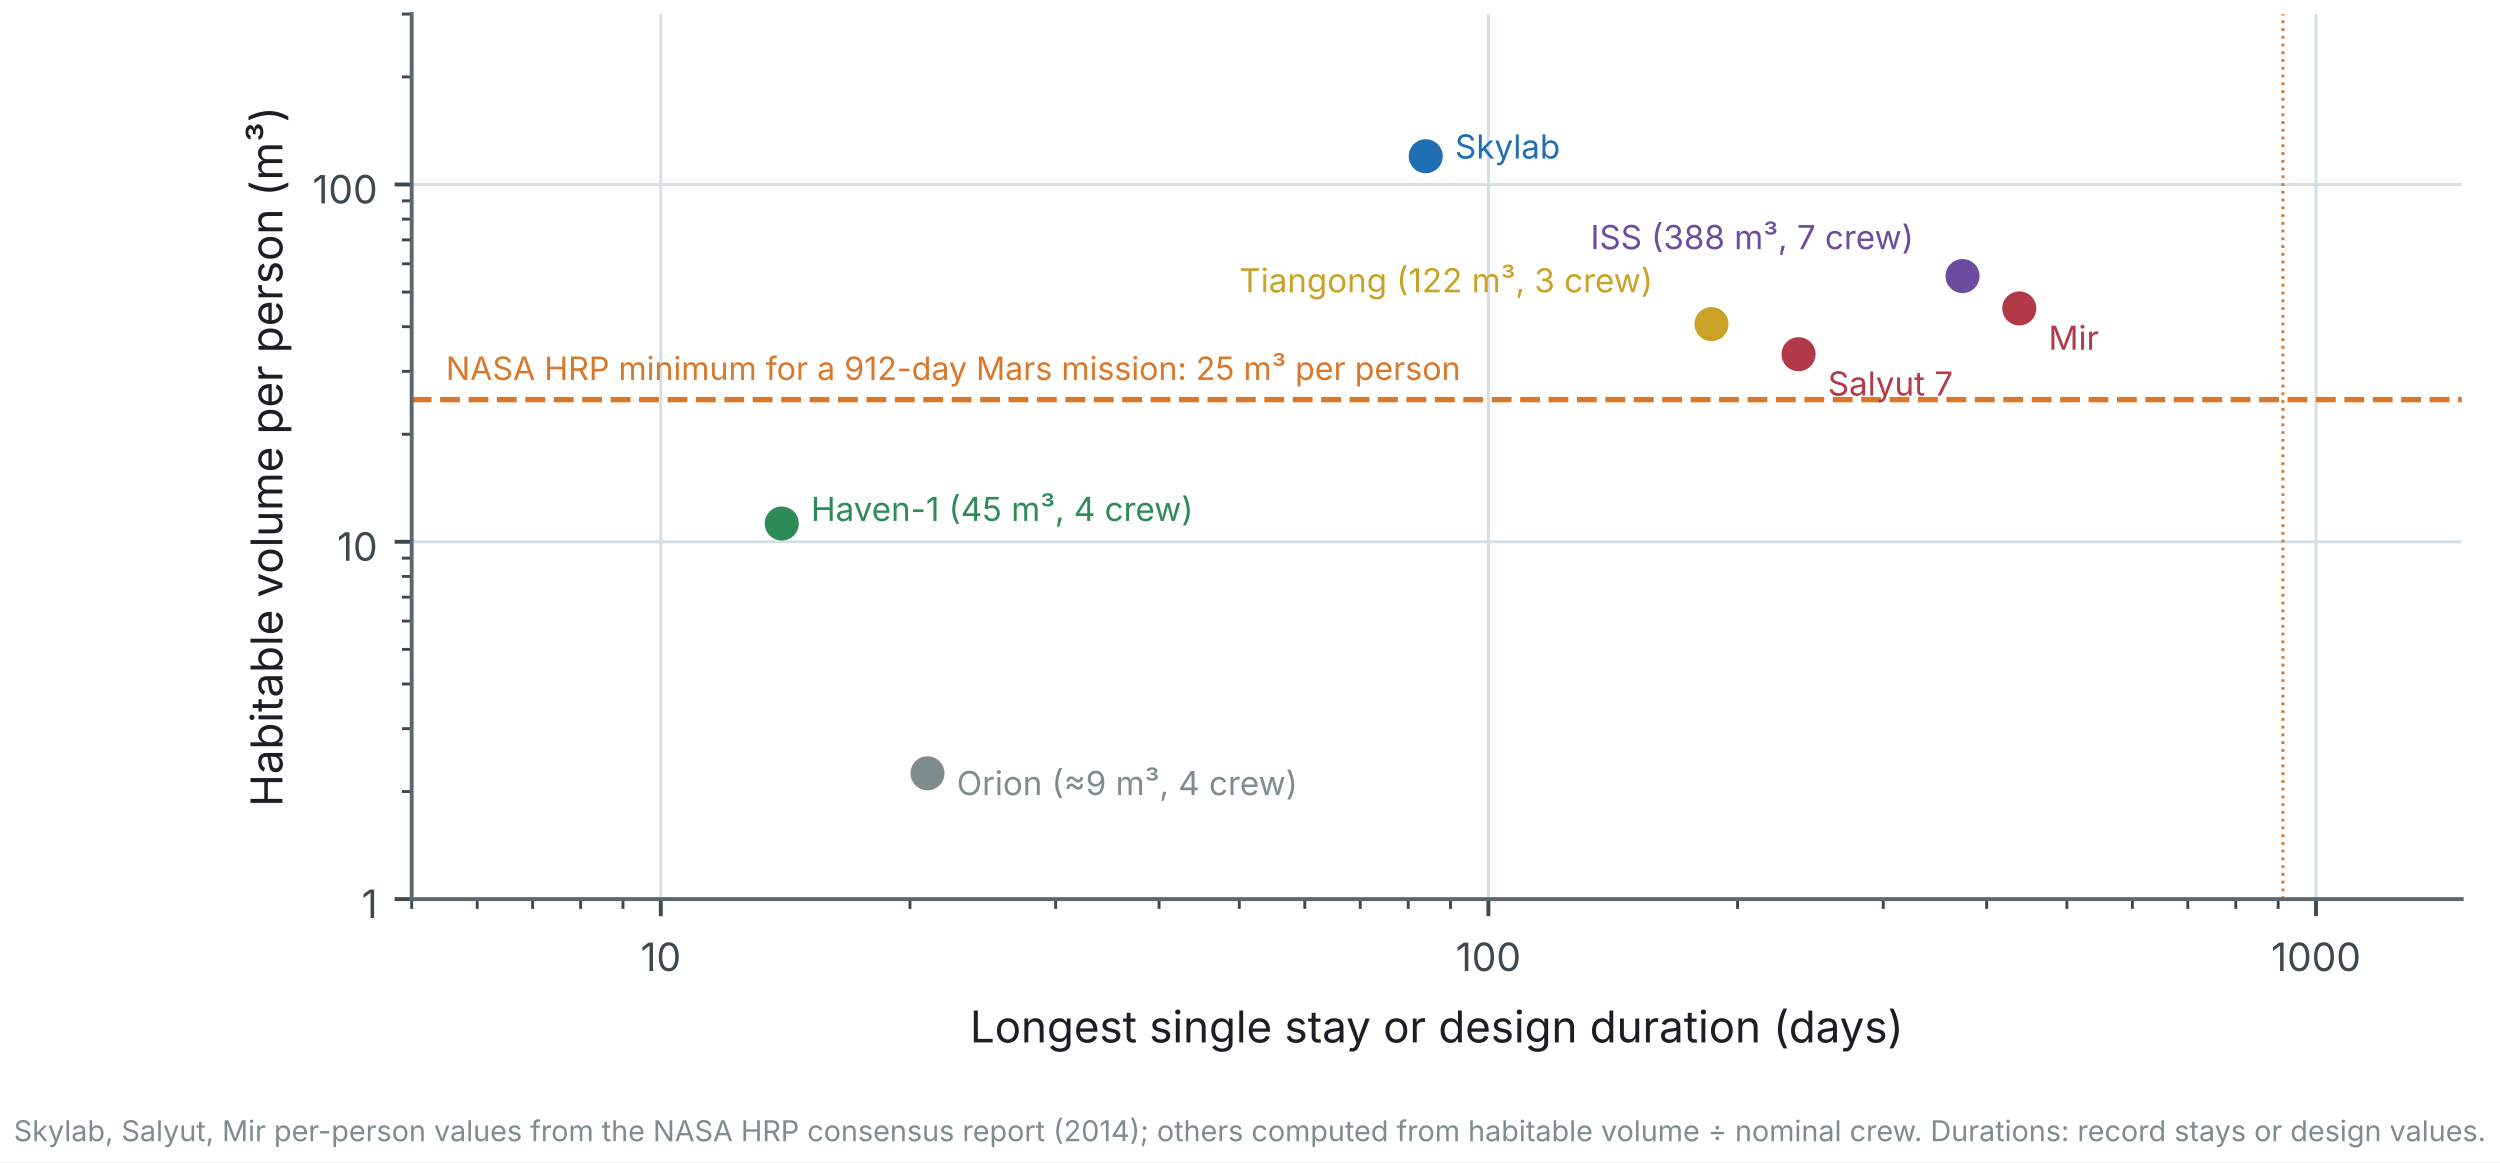
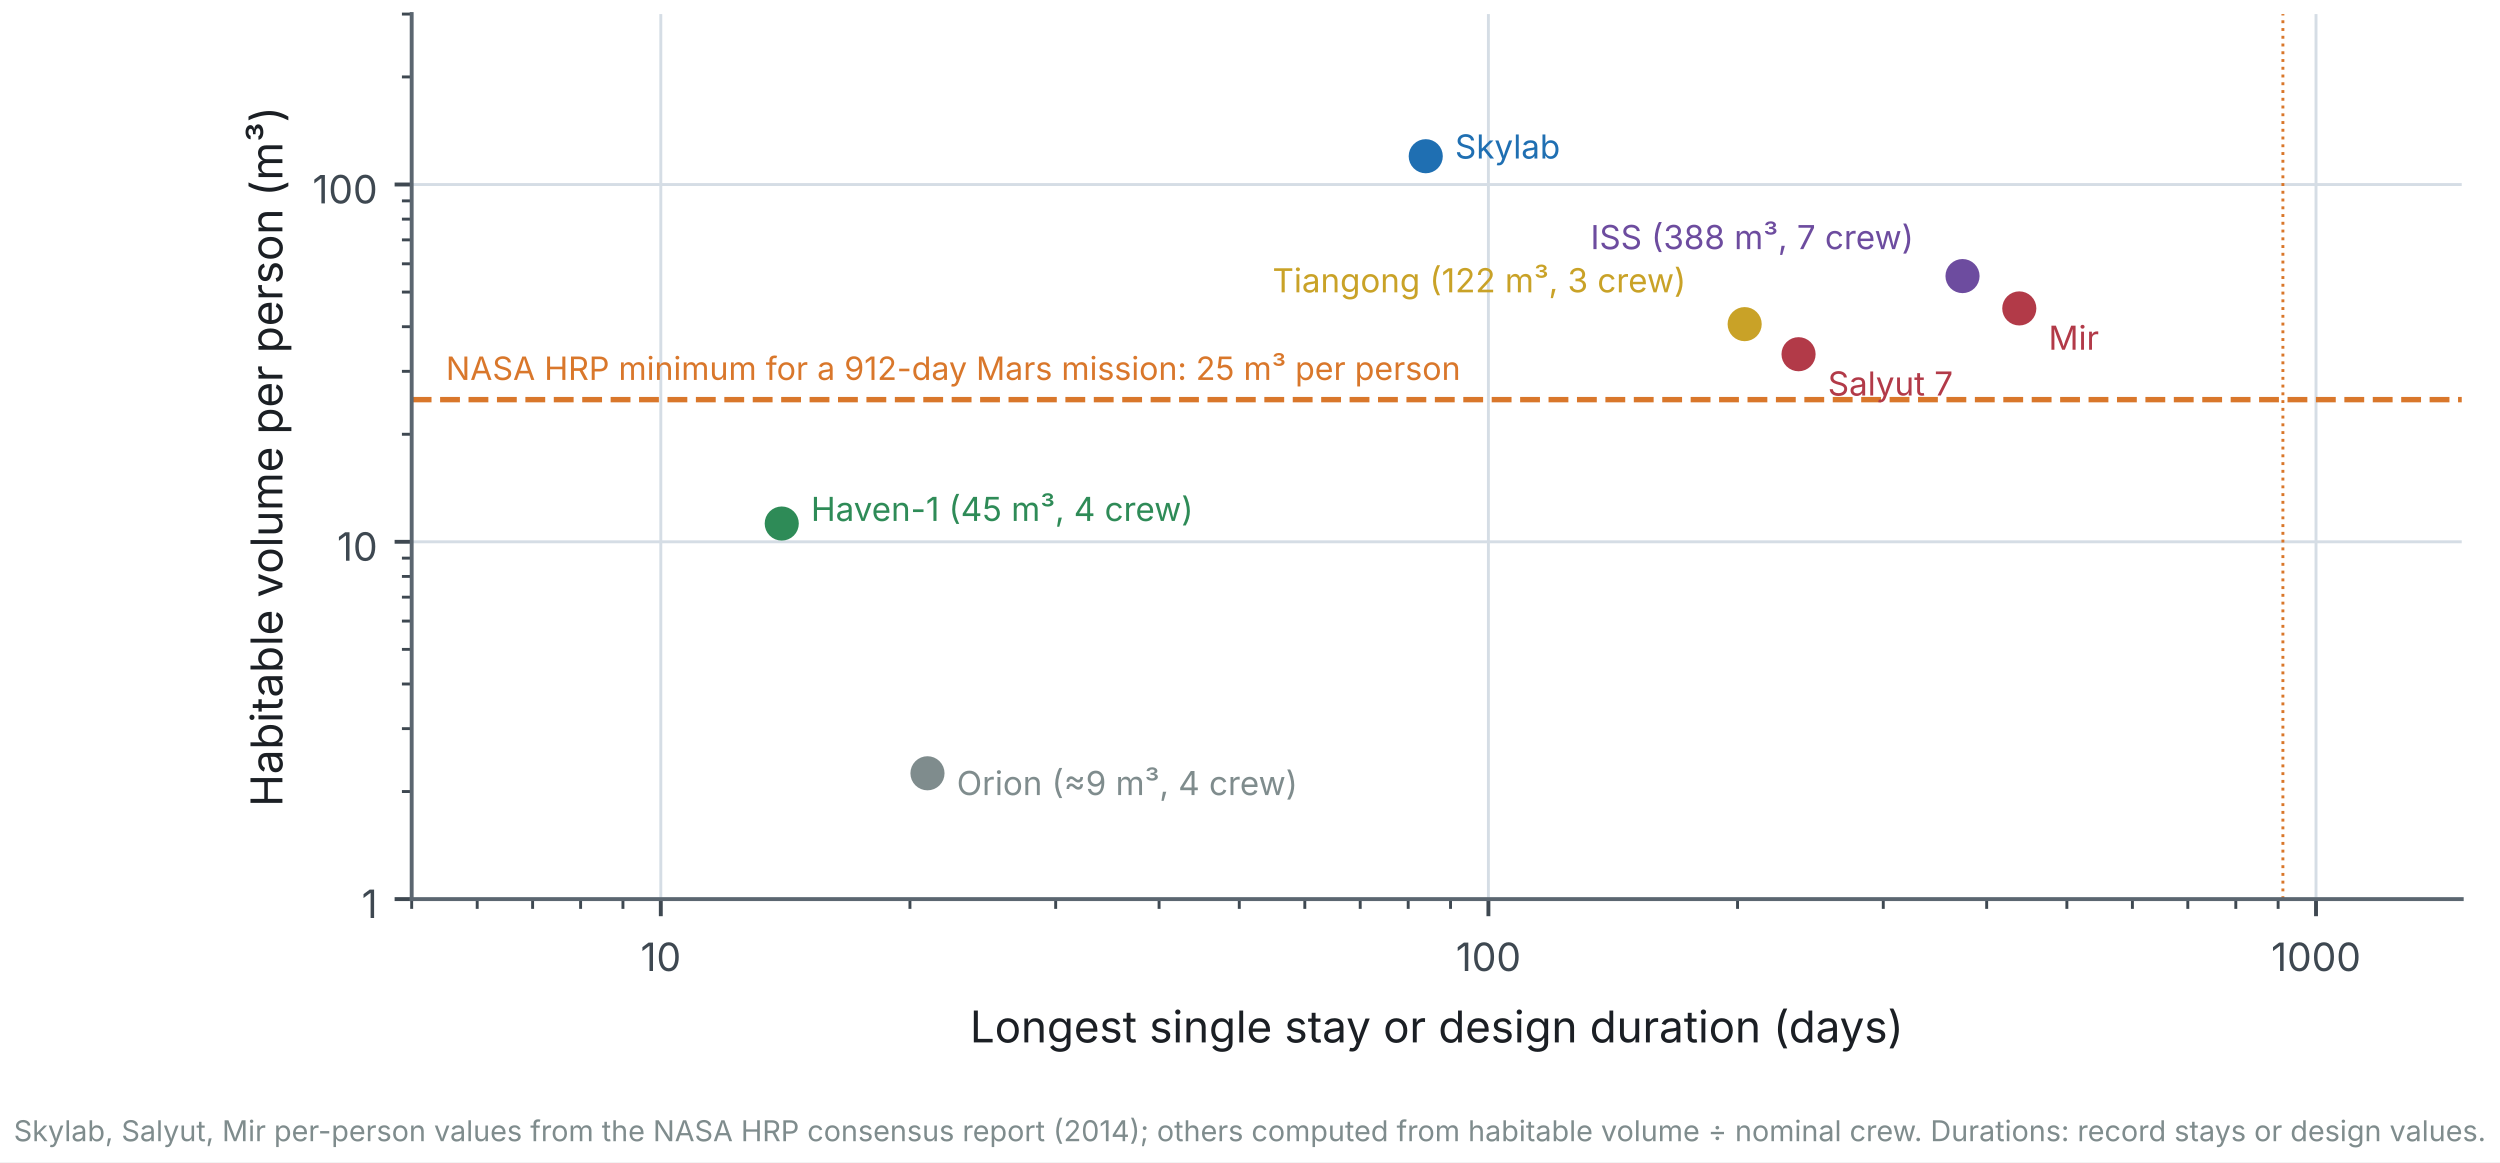
<svg xmlns="http://www.w3.org/2000/svg" xmlns:xlink="http://www.w3.org/1999/xlink" width="512.813pt" height="238.392pt" viewBox="0 0 512.813 238.392" version="1.1">
  <defs>
    <style type="text/css">*{stroke-linejoin: round; stroke-linecap: butt}</style>
  </defs>
  <g id="figure_1">
    <g id="patch_1">
      <path d="M 0 238.392  L 512.813 238.392  L 512.813 0  L 0 0  z " style="fill: #ffffff" />
    </g>
    <g id="axes_1">
      <g id="patch_2">
        <path d="M 84.445 184.431  L 504.965 184.431  L 504.965 2.88  L 84.445 2.88  z " style="fill: #ffffff" />
      </g>
      <g id="matplotlib.axis_1">
        <g id="xtick_1">
          <g id="line2d_1">
-             <path d="M 135.548 184.431  L 135.548 2.88  " clip-path="url(#pe29f8febe0)" style="fill: none; stroke: #d5dde5; stroke-width: 0.6; stroke-linecap: square" />
+             <path d="M 135.548 184.431  L 135.548 2.88  " clip-path="url(#pca7bf97d17)" style="fill: none; stroke: #d5dde5; stroke-width: 0.6; stroke-linecap: square" />
          </g>
          <g id="line2d_2">
            <defs>
-               <path id="m1b1a8a2b10" d="M 0 0  L 0 3.5  " style="stroke: #3e4851; stroke-width: 0.8" />
+               <path id="m262563d5c4" d="M 0 0  L 0 3.5  " style="stroke: #3e4851; stroke-width: 0.8" />
            </defs>
            <g>
-               <use xlink:href="#m1b1a8a2b10" x="135.548" y="184.431" style="fill: #3e4851; stroke: #3e4851; stroke-width: 0.8" />
+               <use xlink:href="#m262563d5c4" x="135.548" y="184.431" style="fill: #3e4851; stroke: #3e4851; stroke-width: 0.8" />
            </g>
          </g>
          <g id="text_1">
            <text style="font-size: 8px; font-family: 'Inter'; text-anchor: middle; fill: #3e4851" x="135.548" y="199.181" transform="rotate(-0 135.5484 199.1807)">10</text>
          </g>
        </g>
        <g id="xtick_2">
          <g id="line2d_3">
-             <path d="M 305.31 184.431  L 305.31 2.88  " clip-path="url(#pe29f8febe0)" style="fill: none; stroke: #d5dde5; stroke-width: 0.6; stroke-linecap: square" />
+             <path d="M 305.31 184.431  L 305.31 2.88  " clip-path="url(#pca7bf97d17)" style="fill: none; stroke: #d5dde5; stroke-width: 0.6; stroke-linecap: square" />
          </g>
          <g id="line2d_4">
            <g>
-               <use xlink:href="#m1b1a8a2b10" x="305.31" y="184.431" style="fill: #3e4851; stroke: #3e4851; stroke-width: 0.8" />
+               <use xlink:href="#m262563d5c4" x="305.31" y="184.431" style="fill: #3e4851; stroke: #3e4851; stroke-width: 0.8" />
            </g>
          </g>
          <g id="text_2">
            <text style="font-size: 8px; font-family: 'Inter'; text-anchor: middle; fill: #3e4851" x="305.31" y="199.181" transform="rotate(-0 305.3101 199.1807)">100</text>
          </g>
        </g>
        <g id="xtick_3">
          <g id="line2d_5">
-             <path d="M 475.072 184.431  L 475.072 2.88  " clip-path="url(#pe29f8febe0)" style="fill: none; stroke: #d5dde5; stroke-width: 0.6; stroke-linecap: square" />
+             <path d="M 475.072 184.431  L 475.072 2.88  " clip-path="url(#pca7bf97d17)" style="fill: none; stroke: #d5dde5; stroke-width: 0.6; stroke-linecap: square" />
          </g>
          <g id="line2d_6">
            <g>
-               <use xlink:href="#m1b1a8a2b10" x="475.072" y="184.431" style="fill: #3e4851; stroke: #3e4851; stroke-width: 0.8" />
+               <use xlink:href="#m262563d5c4" x="475.072" y="184.431" style="fill: #3e4851; stroke: #3e4851; stroke-width: 0.8" />
            </g>
          </g>
          <g id="text_3">
            <text style="font-size: 8px; font-family: 'Inter'; text-anchor: middle; fill: #3e4851" x="475.072" y="199.181" transform="rotate(-0 475.0718 199.1807)">1000</text>
          </g>
        </g>
        <g id="xtick_4">
          <g id="line2d_7">
            <defs>
-               <path id="m8bbddb474f" d="M 0 0  L 0 2  " style="stroke: #3e4851; stroke-width: 0.6" />
+               <path id="m48b4e00d5a" d="M 0 0  L 0 2  " style="stroke: #3e4851; stroke-width: 0.6" />
            </defs>
            <g>
-               <use xlink:href="#m8bbddb474f" x="84.445" y="184.431" style="fill: #3e4851; stroke: #3e4851; stroke-width: 0.6" />
+               <use xlink:href="#m48b4e00d5a" x="84.445" y="184.431" style="fill: #3e4851; stroke: #3e4851; stroke-width: 0.6" />
            </g>
          </g>
        </g>
        <g id="xtick_5">
          <g id="line2d_8">
            <g>
-               <use xlink:href="#m8bbddb474f" x="97.887" y="184.431" style="fill: #3e4851; stroke: #3e4851; stroke-width: 0.6" />
+               <use xlink:href="#m48b4e00d5a" x="97.887" y="184.431" style="fill: #3e4851; stroke: #3e4851; stroke-width: 0.6" />
            </g>
          </g>
        </g>
        <g id="xtick_6">
          <g id="line2d_9">
            <g>
-               <use xlink:href="#m8bbddb474f" x="109.252" y="184.431" style="fill: #3e4851; stroke: #3e4851; stroke-width: 0.6" />
+               <use xlink:href="#m48b4e00d5a" x="109.252" y="184.431" style="fill: #3e4851; stroke: #3e4851; stroke-width: 0.6" />
            </g>
          </g>
        </g>
        <g id="xtick_7">
          <g id="line2d_10">
            <g>
-               <use xlink:href="#m8bbddb474f" x="119.097" y="184.431" style="fill: #3e4851; stroke: #3e4851; stroke-width: 0.6" />
+               <use xlink:href="#m48b4e00d5a" x="119.097" y="184.431" style="fill: #3e4851; stroke: #3e4851; stroke-width: 0.6" />
            </g>
          </g>
        </g>
        <g id="xtick_8">
          <g id="line2d_11">
            <g>
-               <use xlink:href="#m8bbddb474f" x="127.781" y="184.431" style="fill: #3e4851; stroke: #3e4851; stroke-width: 0.6" />
+               <use xlink:href="#m48b4e00d5a" x="127.781" y="184.431" style="fill: #3e4851; stroke: #3e4851; stroke-width: 0.6" />
            </g>
          </g>
        </g>
        <g id="xtick_9">
          <g id="line2d_12">
            <g>
-               <use xlink:href="#m8bbddb474f" x="186.652" y="184.431" style="fill: #3e4851; stroke: #3e4851; stroke-width: 0.6" />
+               <use xlink:href="#m48b4e00d5a" x="186.652" y="184.431" style="fill: #3e4851; stroke: #3e4851; stroke-width: 0.6" />
            </g>
          </g>
        </g>
        <g id="xtick_10">
          <g id="line2d_13">
            <g>
-               <use xlink:href="#m8bbddb474f" x="216.545" y="184.431" style="fill: #3e4851; stroke: #3e4851; stroke-width: 0.6" />
+               <use xlink:href="#m48b4e00d5a" x="216.545" y="184.431" style="fill: #3e4851; stroke: #3e4851; stroke-width: 0.6" />
            </g>
          </g>
        </g>
        <g id="xtick_11">
          <g id="line2d_14">
            <g>
-               <use xlink:href="#m8bbddb474f" x="237.755" y="184.431" style="fill: #3e4851; stroke: #3e4851; stroke-width: 0.6" />
+               <use xlink:href="#m48b4e00d5a" x="237.755" y="184.431" style="fill: #3e4851; stroke: #3e4851; stroke-width: 0.6" />
            </g>
          </g>
        </g>
        <g id="xtick_12">
          <g id="line2d_15">
            <g>
-               <use xlink:href="#m8bbddb474f" x="254.207" y="184.431" style="fill: #3e4851; stroke: #3e4851; stroke-width: 0.6" />
+               <use xlink:href="#m48b4e00d5a" x="254.207" y="184.431" style="fill: #3e4851; stroke: #3e4851; stroke-width: 0.6" />
            </g>
          </g>
        </g>
        <g id="xtick_13">
          <g id="line2d_16">
            <g>
-               <use xlink:href="#m8bbddb474f" x="267.649" y="184.431" style="fill: #3e4851; stroke: #3e4851; stroke-width: 0.6" />
+               <use xlink:href="#m48b4e00d5a" x="267.649" y="184.431" style="fill: #3e4851; stroke: #3e4851; stroke-width: 0.6" />
            </g>
          </g>
        </g>
        <g id="xtick_14">
          <g id="line2d_17">
            <g>
-               <use xlink:href="#m8bbddb474f" x="279.014" y="184.431" style="fill: #3e4851; stroke: #3e4851; stroke-width: 0.6" />
+               <use xlink:href="#m48b4e00d5a" x="279.014" y="184.431" style="fill: #3e4851; stroke: #3e4851; stroke-width: 0.6" />
            </g>
          </g>
        </g>
        <g id="xtick_15">
          <g id="line2d_18">
            <g>
-               <use xlink:href="#m8bbddb474f" x="288.858" y="184.431" style="fill: #3e4851; stroke: #3e4851; stroke-width: 0.6" />
+               <use xlink:href="#m48b4e00d5a" x="288.858" y="184.431" style="fill: #3e4851; stroke: #3e4851; stroke-width: 0.6" />
            </g>
          </g>
        </g>
        <g id="xtick_16">
          <g id="line2d_19">
            <g>
-               <use xlink:href="#m8bbddb474f" x="297.542" y="184.431" style="fill: #3e4851; stroke: #3e4851; stroke-width: 0.6" />
+               <use xlink:href="#m48b4e00d5a" x="297.542" y="184.431" style="fill: #3e4851; stroke: #3e4851; stroke-width: 0.6" />
            </g>
          </g>
        </g>
        <g id="xtick_17">
          <g id="line2d_20">
            <g>
-               <use xlink:href="#m8bbddb474f" x="356.413" y="184.431" style="fill: #3e4851; stroke: #3e4851; stroke-width: 0.6" />
+               <use xlink:href="#m48b4e00d5a" x="356.413" y="184.431" style="fill: #3e4851; stroke: #3e4851; stroke-width: 0.6" />
            </g>
          </g>
        </g>
        <g id="xtick_18">
          <g id="line2d_21">
            <g>
-               <use xlink:href="#m8bbddb474f" x="386.307" y="184.431" style="fill: #3e4851; stroke: #3e4851; stroke-width: 0.6" />
+               <use xlink:href="#m48b4e00d5a" x="386.307" y="184.431" style="fill: #3e4851; stroke: #3e4851; stroke-width: 0.6" />
            </g>
          </g>
        </g>
        <g id="xtick_19">
          <g id="line2d_22">
            <g>
-               <use xlink:href="#m8bbddb474f" x="407.517" y="184.431" style="fill: #3e4851; stroke: #3e4851; stroke-width: 0.6" />
+               <use xlink:href="#m48b4e00d5a" x="407.517" y="184.431" style="fill: #3e4851; stroke: #3e4851; stroke-width: 0.6" />
            </g>
          </g>
        </g>
        <g id="xtick_20">
          <g id="line2d_23">
            <g>
-               <use xlink:href="#m8bbddb474f" x="423.968" y="184.431" style="fill: #3e4851; stroke: #3e4851; stroke-width: 0.6" />
+               <use xlink:href="#m48b4e00d5a" x="423.968" y="184.431" style="fill: #3e4851; stroke: #3e4851; stroke-width: 0.6" />
            </g>
          </g>
        </g>
        <g id="xtick_21">
          <g id="line2d_24">
            <g>
-               <use xlink:href="#m8bbddb474f" x="437.41" y="184.431" style="fill: #3e4851; stroke: #3e4851; stroke-width: 0.6" />
+               <use xlink:href="#m48b4e00d5a" x="437.41" y="184.431" style="fill: #3e4851; stroke: #3e4851; stroke-width: 0.6" />
            </g>
          </g>
        </g>
        <g id="xtick_22">
          <g id="line2d_25">
            <g>
-               <use xlink:href="#m8bbddb474f" x="448.775" y="184.431" style="fill: #3e4851; stroke: #3e4851; stroke-width: 0.6" />
+               <use xlink:href="#m48b4e00d5a" x="448.775" y="184.431" style="fill: #3e4851; stroke: #3e4851; stroke-width: 0.6" />
            </g>
          </g>
        </g>
        <g id="xtick_23">
          <g id="line2d_26">
            <g>
-               <use xlink:href="#m8bbddb474f" x="458.62" y="184.431" style="fill: #3e4851; stroke: #3e4851; stroke-width: 0.6" />
+               <use xlink:href="#m48b4e00d5a" x="458.62" y="184.431" style="fill: #3e4851; stroke: #3e4851; stroke-width: 0.6" />
            </g>
          </g>
        </g>
        <g id="xtick_24">
          <g id="line2d_27">
            <g>
-               <use xlink:href="#m8bbddb474f" x="467.304" y="184.431" style="fill: #3e4851; stroke: #3e4851; stroke-width: 0.6" />
+               <use xlink:href="#m48b4e00d5a" x="467.304" y="184.431" style="fill: #3e4851; stroke: #3e4851; stroke-width: 0.6" />
            </g>
          </g>
        </g>
        <g id="text_4">
          <text style="font-size: 9px; font-family: 'Inter'; text-anchor: middle; fill: #1b1f24" x="294.705" y="213.829" transform="rotate(-0 294.7052 213.8291)">Longest single stay or design duration (days)</text>
        </g>
      </g>
      <g id="matplotlib.axis_2">
        <g id="ytick_1">
          <g id="line2d_28">
-             <path d="M 84.445 184.431  L 504.965 184.431  " clip-path="url(#pe29f8febe0)" style="fill: none; stroke: #d5dde5; stroke-width: 0.6; stroke-linecap: square" />
+             <path d="M 84.445 184.431  L 504.965 184.431  " clip-path="url(#pca7bf97d17)" style="fill: none; stroke: #d5dde5; stroke-width: 0.6; stroke-linecap: square" />
          </g>
          <g id="line2d_29">
            <defs>
-               <path id="mac284e09f5" d="M 0 0  L -3.5 0  " style="stroke: #3e4851; stroke-width: 0.8" />
+               <path id="m0ffd7d13a6" d="M 0 0  L -3.5 0  " style="stroke: #3e4851; stroke-width: 0.8" />
            </defs>
            <g>
-               <use xlink:href="#mac284e09f5" x="84.445" y="184.431" style="fill: #3e4851; stroke: #3e4851; stroke-width: 0.8" />
+               <use xlink:href="#m0ffd7d13a6" x="84.445" y="184.431" style="fill: #3e4851; stroke: #3e4851; stroke-width: 0.8" />
            </g>
          </g>
          <g id="text_5">
            <text style="font-size: 8px; font-family: 'Inter'; text-anchor: end; fill: #3e4851" x="77.445" y="188.306" transform="rotate(-0 77.44502 188.3057)">1</text>
          </g>
        </g>
        <g id="ytick_2">
          <g id="line2d_30">
-             <path d="M 84.445 111.14  L 504.965 111.14  " clip-path="url(#pe29f8febe0)" style="fill: none; stroke: #d5dde5; stroke-width: 0.6; stroke-linecap: square" />
+             <path d="M 84.445 111.14  L 504.965 111.14  " clip-path="url(#pca7bf97d17)" style="fill: none; stroke: #d5dde5; stroke-width: 0.6; stroke-linecap: square" />
          </g>
          <g id="line2d_31">
            <g>
-               <use xlink:href="#mac284e09f5" x="84.445" y="111.14" style="fill: #3e4851; stroke: #3e4851; stroke-width: 0.8" />
+               <use xlink:href="#m0ffd7d13a6" x="84.445" y="111.14" style="fill: #3e4851; stroke: #3e4851; stroke-width: 0.8" />
            </g>
          </g>
          <g id="text_6">
            <text style="font-size: 8px; font-family: 'Inter'; text-anchor: end; fill: #3e4851" x="77.445" y="115.015" transform="rotate(-0 77.44502 115.0147)">10</text>
          </g>
        </g>
        <g id="ytick_3">
          <g id="line2d_32">
-             <path d="M 84.445 37.849  L 504.965 37.849  " clip-path="url(#pe29f8febe0)" style="fill: none; stroke: #d5dde5; stroke-width: 0.6; stroke-linecap: square" />
+             <path d="M 84.445 37.849  L 504.965 37.849  " clip-path="url(#pca7bf97d17)" style="fill: none; stroke: #d5dde5; stroke-width: 0.6; stroke-linecap: square" />
          </g>
          <g id="line2d_33">
            <g>
-               <use xlink:href="#mac284e09f5" x="84.445" y="37.849" style="fill: #3e4851; stroke: #3e4851; stroke-width: 0.8" />
+               <use xlink:href="#m0ffd7d13a6" x="84.445" y="37.849" style="fill: #3e4851; stroke: #3e4851; stroke-width: 0.8" />
            </g>
          </g>
          <g id="text_7">
            <text style="font-size: 8px; font-family: 'Inter'; text-anchor: end; fill: #3e4851" x="77.445" y="41.724" transform="rotate(-0 77.44502 41.72369)">100</text>
          </g>
        </g>
        <g id="ytick_4">
          <g id="line2d_34">
            <defs>
-               <path id="m79782b6acb" d="M 0 0  L -2 0  " style="stroke: #3e4851; stroke-width: 0.6" />
+               <path id="m155f96d75e" d="M 0 0  L -2 0  " style="stroke: #3e4851; stroke-width: 0.6" />
            </defs>
            <g>
-               <use xlink:href="#m79782b6acb" x="84.445" y="162.368" style="fill: #3e4851; stroke: #3e4851; stroke-width: 0.6" />
+               <use xlink:href="#m155f96d75e" x="84.445" y="162.368" style="fill: #3e4851; stroke: #3e4851; stroke-width: 0.6" />
            </g>
          </g>
        </g>
        <g id="ytick_5">
          <g id="line2d_35">
            <g>
-               <use xlink:href="#m79782b6acb" x="84.445" y="149.462" style="fill: #3e4851; stroke: #3e4851; stroke-width: 0.6" />
+               <use xlink:href="#m155f96d75e" x="84.445" y="149.462" style="fill: #3e4851; stroke: #3e4851; stroke-width: 0.6" />
            </g>
          </g>
        </g>
        <g id="ytick_6">
          <g id="line2d_36">
            <g>
-               <use xlink:href="#m79782b6acb" x="84.445" y="140.305" style="fill: #3e4851; stroke: #3e4851; stroke-width: 0.6" />
+               <use xlink:href="#m155f96d75e" x="84.445" y="140.305" style="fill: #3e4851; stroke: #3e4851; stroke-width: 0.6" />
            </g>
          </g>
        </g>
        <g id="ytick_7">
          <g id="line2d_37">
            <g>
-               <use xlink:href="#m79782b6acb" x="84.445" y="133.202" style="fill: #3e4851; stroke: #3e4851; stroke-width: 0.6" />
+               <use xlink:href="#m155f96d75e" x="84.445" y="133.202" style="fill: #3e4851; stroke: #3e4851; stroke-width: 0.6" />
            </g>
          </g>
        </g>
        <g id="ytick_8">
          <g id="line2d_38">
            <g>
-               <use xlink:href="#m79782b6acb" x="84.445" y="127.399" style="fill: #3e4851; stroke: #3e4851; stroke-width: 0.6" />
+               <use xlink:href="#m155f96d75e" x="84.445" y="127.399" style="fill: #3e4851; stroke: #3e4851; stroke-width: 0.6" />
            </g>
          </g>
        </g>
        <g id="ytick_9">
          <g id="line2d_39">
            <g>
-               <use xlink:href="#m79782b6acb" x="84.445" y="122.493" style="fill: #3e4851; stroke: #3e4851; stroke-width: 0.6" />
+               <use xlink:href="#m155f96d75e" x="84.445" y="122.493" style="fill: #3e4851; stroke: #3e4851; stroke-width: 0.6" />
            </g>
          </g>
        </g>
        <g id="ytick_10">
          <g id="line2d_40">
            <g>
-               <use xlink:href="#m79782b6acb" x="84.445" y="118.242" style="fill: #3e4851; stroke: #3e4851; stroke-width: 0.6" />
+               <use xlink:href="#m155f96d75e" x="84.445" y="118.242" style="fill: #3e4851; stroke: #3e4851; stroke-width: 0.6" />
            </g>
          </g>
        </g>
        <g id="ytick_11">
          <g id="line2d_41">
            <g>
-               <use xlink:href="#m79782b6acb" x="84.445" y="114.493" style="fill: #3e4851; stroke: #3e4851; stroke-width: 0.6" />
+               <use xlink:href="#m155f96d75e" x="84.445" y="114.493" style="fill: #3e4851; stroke: #3e4851; stroke-width: 0.6" />
            </g>
          </g>
        </g>
        <g id="ytick_12">
          <g id="line2d_42">
            <g>
-               <use xlink:href="#m79782b6acb" x="84.445" y="89.077" style="fill: #3e4851; stroke: #3e4851; stroke-width: 0.6" />
+               <use xlink:href="#m155f96d75e" x="84.445" y="89.077" style="fill: #3e4851; stroke: #3e4851; stroke-width: 0.6" />
            </g>
          </g>
        </g>
        <g id="ytick_13">
          <g id="line2d_43">
            <g>
-               <use xlink:href="#m79782b6acb" x="84.445" y="76.171" style="fill: #3e4851; stroke: #3e4851; stroke-width: 0.6" />
+               <use xlink:href="#m155f96d75e" x="84.445" y="76.171" style="fill: #3e4851; stroke: #3e4851; stroke-width: 0.6" />
            </g>
          </g>
        </g>
        <g id="ytick_14">
          <g id="line2d_44">
            <g>
-               <use xlink:href="#m79782b6acb" x="84.445" y="67.014" style="fill: #3e4851; stroke: #3e4851; stroke-width: 0.6" />
+               <use xlink:href="#m155f96d75e" x="84.445" y="67.014" style="fill: #3e4851; stroke: #3e4851; stroke-width: 0.6" />
            </g>
          </g>
        </g>
        <g id="ytick_15">
          <g id="line2d_45">
            <g>
-               <use xlink:href="#m79782b6acb" x="84.445" y="59.911" style="fill: #3e4851; stroke: #3e4851; stroke-width: 0.6" />
+               <use xlink:href="#m155f96d75e" x="84.445" y="59.911" style="fill: #3e4851; stroke: #3e4851; stroke-width: 0.6" />
            </g>
          </g>
        </g>
        <g id="ytick_16">
          <g id="line2d_46">
            <g>
-               <use xlink:href="#m79782b6acb" x="84.445" y="54.108" style="fill: #3e4851; stroke: #3e4851; stroke-width: 0.6" />
+               <use xlink:href="#m155f96d75e" x="84.445" y="54.108" style="fill: #3e4851; stroke: #3e4851; stroke-width: 0.6" />
            </g>
          </g>
        </g>
        <g id="ytick_17">
          <g id="line2d_47">
            <g>
-               <use xlink:href="#m79782b6acb" x="84.445" y="49.202" style="fill: #3e4851; stroke: #3e4851; stroke-width: 0.6" />
+               <use xlink:href="#m155f96d75e" x="84.445" y="49.202" style="fill: #3e4851; stroke: #3e4851; stroke-width: 0.6" />
            </g>
          </g>
        </g>
        <g id="ytick_18">
          <g id="line2d_48">
            <g>
-               <use xlink:href="#m79782b6acb" x="84.445" y="44.951" style="fill: #3e4851; stroke: #3e4851; stroke-width: 0.6" />
+               <use xlink:href="#m155f96d75e" x="84.445" y="44.951" style="fill: #3e4851; stroke: #3e4851; stroke-width: 0.6" />
            </g>
          </g>
        </g>
        <g id="ytick_19">
          <g id="line2d_49">
            <g>
-               <use xlink:href="#m79782b6acb" x="84.445" y="41.202" style="fill: #3e4851; stroke: #3e4851; stroke-width: 0.6" />
+               <use xlink:href="#m155f96d75e" x="84.445" y="41.202" style="fill: #3e4851; stroke: #3e4851; stroke-width: 0.6" />
            </g>
          </g>
        </g>
        <g id="ytick_20">
          <g id="line2d_50">
            <g>
-               <use xlink:href="#m79782b6acb" x="84.445" y="15.786" style="fill: #3e4851; stroke: #3e4851; stroke-width: 0.6" />
+               <use xlink:href="#m155f96d75e" x="84.445" y="15.786" style="fill: #3e4851; stroke: #3e4851; stroke-width: 0.6" />
            </g>
          </g>
        </g>
        <g id="ytick_21">
          <g id="line2d_51">
            <g>
-               <use xlink:href="#m79782b6acb" x="84.445" y="2.88" style="fill: #3e4851; stroke: #3e4851; stroke-width: 0.6" />
+               <use xlink:href="#m155f96d75e" x="84.445" y="2.88" style="fill: #3e4851; stroke: #3e4851; stroke-width: 0.6" />
            </g>
          </g>
        </g>
        <g id="text_8">
          <text style="font-size: 9px; font-family: 'Inter'; text-anchor: middle; fill: #1b1f24" x="57.925" y="93.655" transform="rotate(-90 57.92538 93.65533)">Habitable volume per person (m³)</text>
        </g>
      </g>
      <g id="line2d_52">
-         <path d="M 84.445 81.974  L 504.965 81.974  " clip-path="url(#pe29f8febe0)" style="fill: none; stroke-dasharray: 4.07,1.76; stroke-dashoffset: 0; stroke: #d9772b; stroke-width: 1.1" />
+         <path d="M 84.445 81.974  L 504.965 81.974  " clip-path="url(#pca7bf97d17)" style="fill: none; stroke-dasharray: 4.07,1.76; stroke-dashoffset: 0; stroke: #d9772b; stroke-width: 1.1" />
      </g>
      <g id="line2d_53">
-         <path d="M 468.28 184.431  L 468.28 2.88  " clip-path="url(#pe29f8febe0)" style="fill: none; stroke-dasharray: 0.6,0.99; stroke-dashoffset: 0; stroke: #d9772b; stroke-width: 0.6" />
+         <path d="M 468.28 184.431  L 468.28 2.88  " clip-path="url(#pca7bf97d17)" style="fill: none; stroke-dasharray: 0.6,0.99; stroke-dashoffset: 0; stroke: #d9772b; stroke-width: 0.6" />
      </g>
      <g id="patch_3">
        <path d="M 84.445 184.431  L 84.445 2.88  " style="fill: none; stroke: #5b6670; stroke-width: 0.8; stroke-linejoin: miter; stroke-linecap: square" />
      </g>
      <g id="patch_4">
        <path d="M 84.445 184.431  L 504.965 184.431  " style="fill: none; stroke: #5b6670; stroke-width: 0.8; stroke-linejoin: miter; stroke-linecap: square" />
      </g>
      <g id="line2d_54">
        <defs>
-           <path id="mf7e19c8413" d="M 0 3  C 0.796 3 1.559 2.684 2.121 2.121  C 2.684 1.559 3 0.796 3 0  C 3 -0.796 2.684 -1.559 2.121 -2.121  C 1.559 -2.684 0.796 -3 0 -3  C -0.796 -3 -1.559 -2.684 -2.121 -2.121  C -2.684 -1.559 -3 -0.796 -3 0  C -3 0.796 -2.684 1.559 -2.121 2.121  C -1.559 2.684 -0.796 3 0 3  z " style="stroke: #1f6fb2" />
-         </defs>
-         <g clip-path="url(#pe29f8febe0)">
-           <use xlink:href="#mf7e19c8413" x="292.456" y="32.045" style="fill: #1f6fb2; stroke: #1f6fb2" />
+           <path id="m0ff96c6c24" d="M 0 3  C 0.796 3 1.559 2.684 2.121 2.121  C 2.684 1.559 3 0.796 3 0  C 3 -0.796 2.684 -1.559 2.121 -2.121  C 1.559 -2.684 0.796 -3 0 -3  C -0.796 -3 -1.559 -2.684 -2.121 -2.121  C -2.684 -1.559 -3 -0.796 -3 0  C -3 0.796 -2.684 1.559 -2.121 2.121  C -1.559 2.684 -0.796 3 0 3  z " style="stroke: #1f6fb2" />
+         </defs>
+         <g clip-path="url(#pca7bf97d17)">
+           <use xlink:href="#m0ff96c6c24" x="292.456" y="32.045" style="fill: #1f6fb2; stroke: #1f6fb2" />
        </g>
      </g>
      <g id="text_9">
        <text style="font-size: 6.8px; font-family: 'Inter'; text-anchor: start; fill: #1f6fb2" x="298.456" y="32.519" transform="rotate(-0 298.4556 32.51905)">Skylab</text>
      </g>
      <g id="line2d_55">
        <defs>
-           <path id="mc755d56da5" d="M 0 3  C 0.796 3 1.559 2.684 2.121 2.121  C 2.684 1.559 3 0.796 3 0  C 3 -0.796 2.684 -1.559 2.121 -2.121  C 1.559 -2.684 0.796 -3 0 -3  C -0.796 -3 -1.559 -2.684 -2.121 -2.121  C -2.684 -1.559 -3 -0.796 -3 0  C -3 0.796 -2.684 1.559 -2.121 2.121  C -1.559 2.684 -0.796 3 0 3  z " style="stroke: #b23a48" />
-         </defs>
-         <g clip-path="url(#pe29f8febe0)">
-           <use xlink:href="#mc755d56da5" x="414.208" y="63.265" style="fill: #b23a48; stroke: #b23a48" />
+           <path id="m9e92919c81" d="M 0 3  C 0.796 3 1.559 2.684 2.121 2.121  C 2.684 1.559 3 0.796 3 0  C 3 -0.796 2.684 -1.559 2.121 -2.121  C 1.559 -2.684 0.796 -3 0 -3  C -0.796 -3 -1.559 -2.684 -2.121 -2.121  C -2.684 -1.559 -3 -0.796 -3 0  C -3 0.796 -2.684 1.559 -2.121 2.121  C -1.559 2.684 -0.796 3 0 3  z " style="stroke: #b23a48" />
+         </defs>
+         <g clip-path="url(#pca7bf97d17)">
+           <use xlink:href="#m9e92919c81" x="414.208" y="63.265" style="fill: #b23a48; stroke: #b23a48" />
        </g>
      </g>
      <g id="text_10">
        <text style="font-size: 6.8px; font-family: 'Inter'; text-anchor: start; fill: #b23a48" x="420.208" y="71.739" transform="rotate(-0 420.2079 71.73872)">Mir</text>
      </g>
      <g id="line2d_56">
-         <g clip-path="url(#pe29f8febe0)">
-           <use xlink:href="#mc755d56da5" x="368.928" y="72.659" style="fill: #b23a48; stroke: #b23a48" />
+         <g clip-path="url(#pca7bf97d17)">
+           <use xlink:href="#m9e92919c81" x="368.928" y="72.659" style="fill: #b23a48; stroke: #b23a48" />
        </g>
      </g>
      <g id="text_11">
        <text style="font-size: 6.8px; font-family: 'Inter'; text-anchor: start; fill: #b23a48" x="374.928" y="81.132" transform="rotate(-0 374.928 81.13226)">Salyut 7</text>
      </g>
      <g id="line2d_57">
        <defs>
-           <path id="ma6108bad95" d="M 0 3  C 0.796 3 1.559 2.684 2.121 2.121  C 2.684 1.559 3 0.796 3 0  C 3 -0.796 2.684 -1.559 2.121 -2.121  C 1.559 -2.684 0.796 -3 0 -3  C -0.796 -3 -1.559 -2.684 -2.121 -2.121  C -2.684 -1.559 -3 -0.796 -3 0  C -3 0.796 -2.684 1.559 -2.121 2.121  C -1.559 2.684 -0.796 3 0 3  z " style="stroke: #6d4c9f" />
-         </defs>
-         <g clip-path="url(#pe29f8febe0)">
-           <use xlink:href="#ma6108bad95" x="402.562" y="56.631" style="fill: #6d4c9f; stroke: #6d4c9f" />
+           <path id="me9226d1cf4" d="M 0 3  C 0.796 3 1.559 2.684 2.121 2.121  C 2.684 1.559 3 0.796 3 0  C 3 -0.796 2.684 -1.559 2.121 -2.121  C 1.559 -2.684 0.796 -3 0 -3  C -0.796 -3 -1.559 -2.684 -2.121 -2.121  C -2.684 -1.559 -3 -0.796 -3 0  C -3 0.796 -2.684 1.559 -2.121 2.121  C -1.559 2.684 -0.796 3 0 3  z " style="stroke: #6d4c9f" />
+         </defs>
+         <g clip-path="url(#pca7bf97d17)">
+           <use xlink:href="#me9226d1cf4" x="402.562" y="56.631" style="fill: #6d4c9f; stroke: #6d4c9f" />
        </g>
      </g>
      <g id="text_12">
        <text style="font-size: 6.8px; font-family: 'Inter'; text-anchor: end; fill: #6d4c9f" x="392.562" y="51.104" transform="rotate(-0 392.5618 51.10433)">ISS (388 m³, 7 crew)</text>
      </g>
      <g id="line2d_58">
        <defs>
-           <path id="m83710919b4" d="M 0 3  C 0.796 3 1.559 2.684 2.121 2.121  C 2.684 1.559 3 0.796 3 0  C 3 -0.796 2.684 -1.559 2.121 -2.121  C 1.559 -2.684 0.796 -3 0 -3  C -0.796 -3 -1.559 -2.684 -2.121 -2.121  C -2.684 -1.559 -3 -0.796 -3 0  C -3 0.796 -2.684 1.559 -2.121 2.121  C -1.559 2.684 -0.796 3 0 3  z " style="stroke: #c9a227" />
-         </defs>
-         <g clip-path="url(#pe29f8febe0)">
-           <use xlink:href="#m83710919b4" x="351.063" y="66.488" style="fill: #c9a227; stroke: #c9a227" />
+           <path id="m52f2a9ed14" d="M 0 3  C 0.796 3 1.559 2.684 2.121 2.121  C 2.684 1.559 3 0.796 3 0  C 3 -0.796 2.684 -1.559 2.121 -2.121  C 1.559 -2.684 0.796 -3 0 -3  C -0.796 -3 -1.559 -2.684 -2.121 -2.121  C -2.684 -1.559 -3 -0.796 -3 0  C -3 0.796 -2.684 1.559 -2.121 2.121  C -1.559 2.684 -0.796 3 0 3  z " style="stroke: #c9a227" />
+         </defs>
+         <g clip-path="url(#pca7bf97d17)">
+           <use xlink:href="#m52f2a9ed14" x="357.873" y="66.488" style="fill: #c9a227; stroke: #c9a227" />
        </g>
      </g>
      <g id="text_13">
-         <text style="font-size: 6.8px; font-family: 'Inter'; text-anchor: end; fill: #c9a227" x="339.063" y="59.962" transform="rotate(-0 339.0631 59.96161)">Tiangong (122 m³, 3 crew)</text>
+         <text style="font-size: 6.8px; font-family: 'Inter'; text-anchor: end; fill: #c9a227" x="345.873" y="59.962" transform="rotate(-0 345.8735 59.96161)">Tiangong (122 m³, 3 crew)</text>
      </g>
      <g id="line2d_59">
        <defs>
-           <path id="m6cea1a4829" d="M 0 3  C 0.796 3 1.559 2.684 2.121 2.121  C 2.684 1.559 3 0.796 3 0  C 3 -0.796 2.684 -1.559 2.121 -2.121  C 1.559 -2.684 0.796 -3 0 -3  C -0.796 -3 -1.559 -2.684 -2.121 -2.121  C -2.684 -1.559 -3 -0.796 -3 0  C -3 0.796 -2.684 1.559 -2.121 2.121  C -1.559 2.684 -0.796 3 0 3  z " style="stroke: #2e8b57" />
-         </defs>
-         <g clip-path="url(#pe29f8febe0)">
-           <use xlink:href="#m6cea1a4829" x="160.355" y="107.391" style="fill: #2e8b57; stroke: #2e8b57" />
+           <path id="m9ec4bf4c6c" d="M 0 3  C 0.796 3 1.559 2.684 2.121 2.121  C 2.684 1.559 3 0.796 3 0  C 3 -0.796 2.684 -1.559 2.121 -2.121  C 1.559 -2.684 0.796 -3 0 -3  C -0.796 -3 -1.559 -2.684 -2.121 -2.121  C -2.684 -1.559 -3 -0.796 -3 0  C -3 0.796 -2.684 1.559 -2.121 2.121  C -1.559 2.684 -0.796 3 0 3  z " style="stroke: #2e8b57" />
+         </defs>
+         <g clip-path="url(#pca7bf97d17)">
+           <use xlink:href="#m9ec4bf4c6c" x="160.355" y="107.391" style="fill: #2e8b57; stroke: #2e8b57" />
        </g>
      </g>
      <g id="text_14">
        <text style="font-size: 6.8px; font-family: 'Inter'; text-anchor: start; fill: #2e8b57" x="166.355" y="106.864" transform="rotate(-0 166.3553 106.8643)">Haven-1 (45 m³, 4 crew)</text>
      </g>
      <g id="line2d_60">
        <defs>
-           <path id="m6453b693cd" d="M 0 3  C 0.796 3 1.559 2.684 2.121 2.121  C 2.684 1.559 3 0.796 3 0  C 3 -0.796 2.684 -1.559 2.121 -2.121  C 1.559 -2.684 0.796 -3 0 -3  C -0.796 -3 -1.559 -2.684 -2.121 -2.121  C -2.684 -1.559 -3 -0.796 -3 0  C -3 0.796 -2.684 1.559 -2.121 2.121  C -1.559 2.684 -0.796 3 0 3  z " style="stroke: #7f8c8d" />
-         </defs>
-         <g clip-path="url(#pe29f8febe0)">
-           <use xlink:href="#m6453b693cd" x="190.249" y="158.619" style="fill: #7f8c8d; stroke: #7f8c8d" />
+           <path id="me2e7db61d2" d="M 0 3  C 0.796 3 1.559 2.684 2.121 2.121  C 2.684 1.559 3 0.796 3 0  C 3 -0.796 2.684 -1.559 2.121 -2.121  C 1.559 -2.684 0.796 -3 0 -3  C -0.796 -3 -1.559 -2.684 -2.121 -2.121  C -2.684 -1.559 -3 -0.796 -3 0  C -3 0.796 -2.684 1.559 -2.121 2.121  C -1.559 2.684 -0.796 3 0 3  z " style="stroke: #7f8c8d" />
+         </defs>
+         <g clip-path="url(#pca7bf97d17)">
+           <use xlink:href="#me2e7db61d2" x="190.249" y="158.619" style="fill: #7f8c8d; stroke: #7f8c8d" />
        </g>
      </g>
      <g id="text_15">
        <text style="font-size: 6.8px; font-family: 'Inter'; text-anchor: start; fill: #7f8c8d" x="196.249" y="163.092" transform="rotate(-0 196.2489 163.0925)">Orion (≈9 m³, 4 crew)</text>
      </g>
      <g id="text_16">
        <text style="font-size: 6.6px; font-family: 'Inter'; text-anchor: start; fill: #d9772b" x="91.472" y="77.933" transform="rotate(-0 91.47192 77.93261)">NASA HRP minimum for a 912-day Mars mission: 25 m³ per person</text>
      </g>
    </g>
    <g id="text_17">
      <text style="font-size: 5.9px; font-family: 'Inter'; text-anchor: end; fill: #7f8c8d" x="509.933" y="234.089" transform="rotate(-0 509.9334 234.0889)">Skylab, Salyut, Mir per-person values from the NASA HRP consensus report (2014); others computed from habitable volume ÷ nominal crew. Durations: record stays or design values.</text>
    </g>
  </g>
  <defs>
-     <clipPath id="pe29f8febe0">
+     <clipPath id="pca7bf97d17">
      <rect x="84.445" y="2.88" width="420.52" height="181.551" />
    </clipPath>
  </defs>
</svg>
